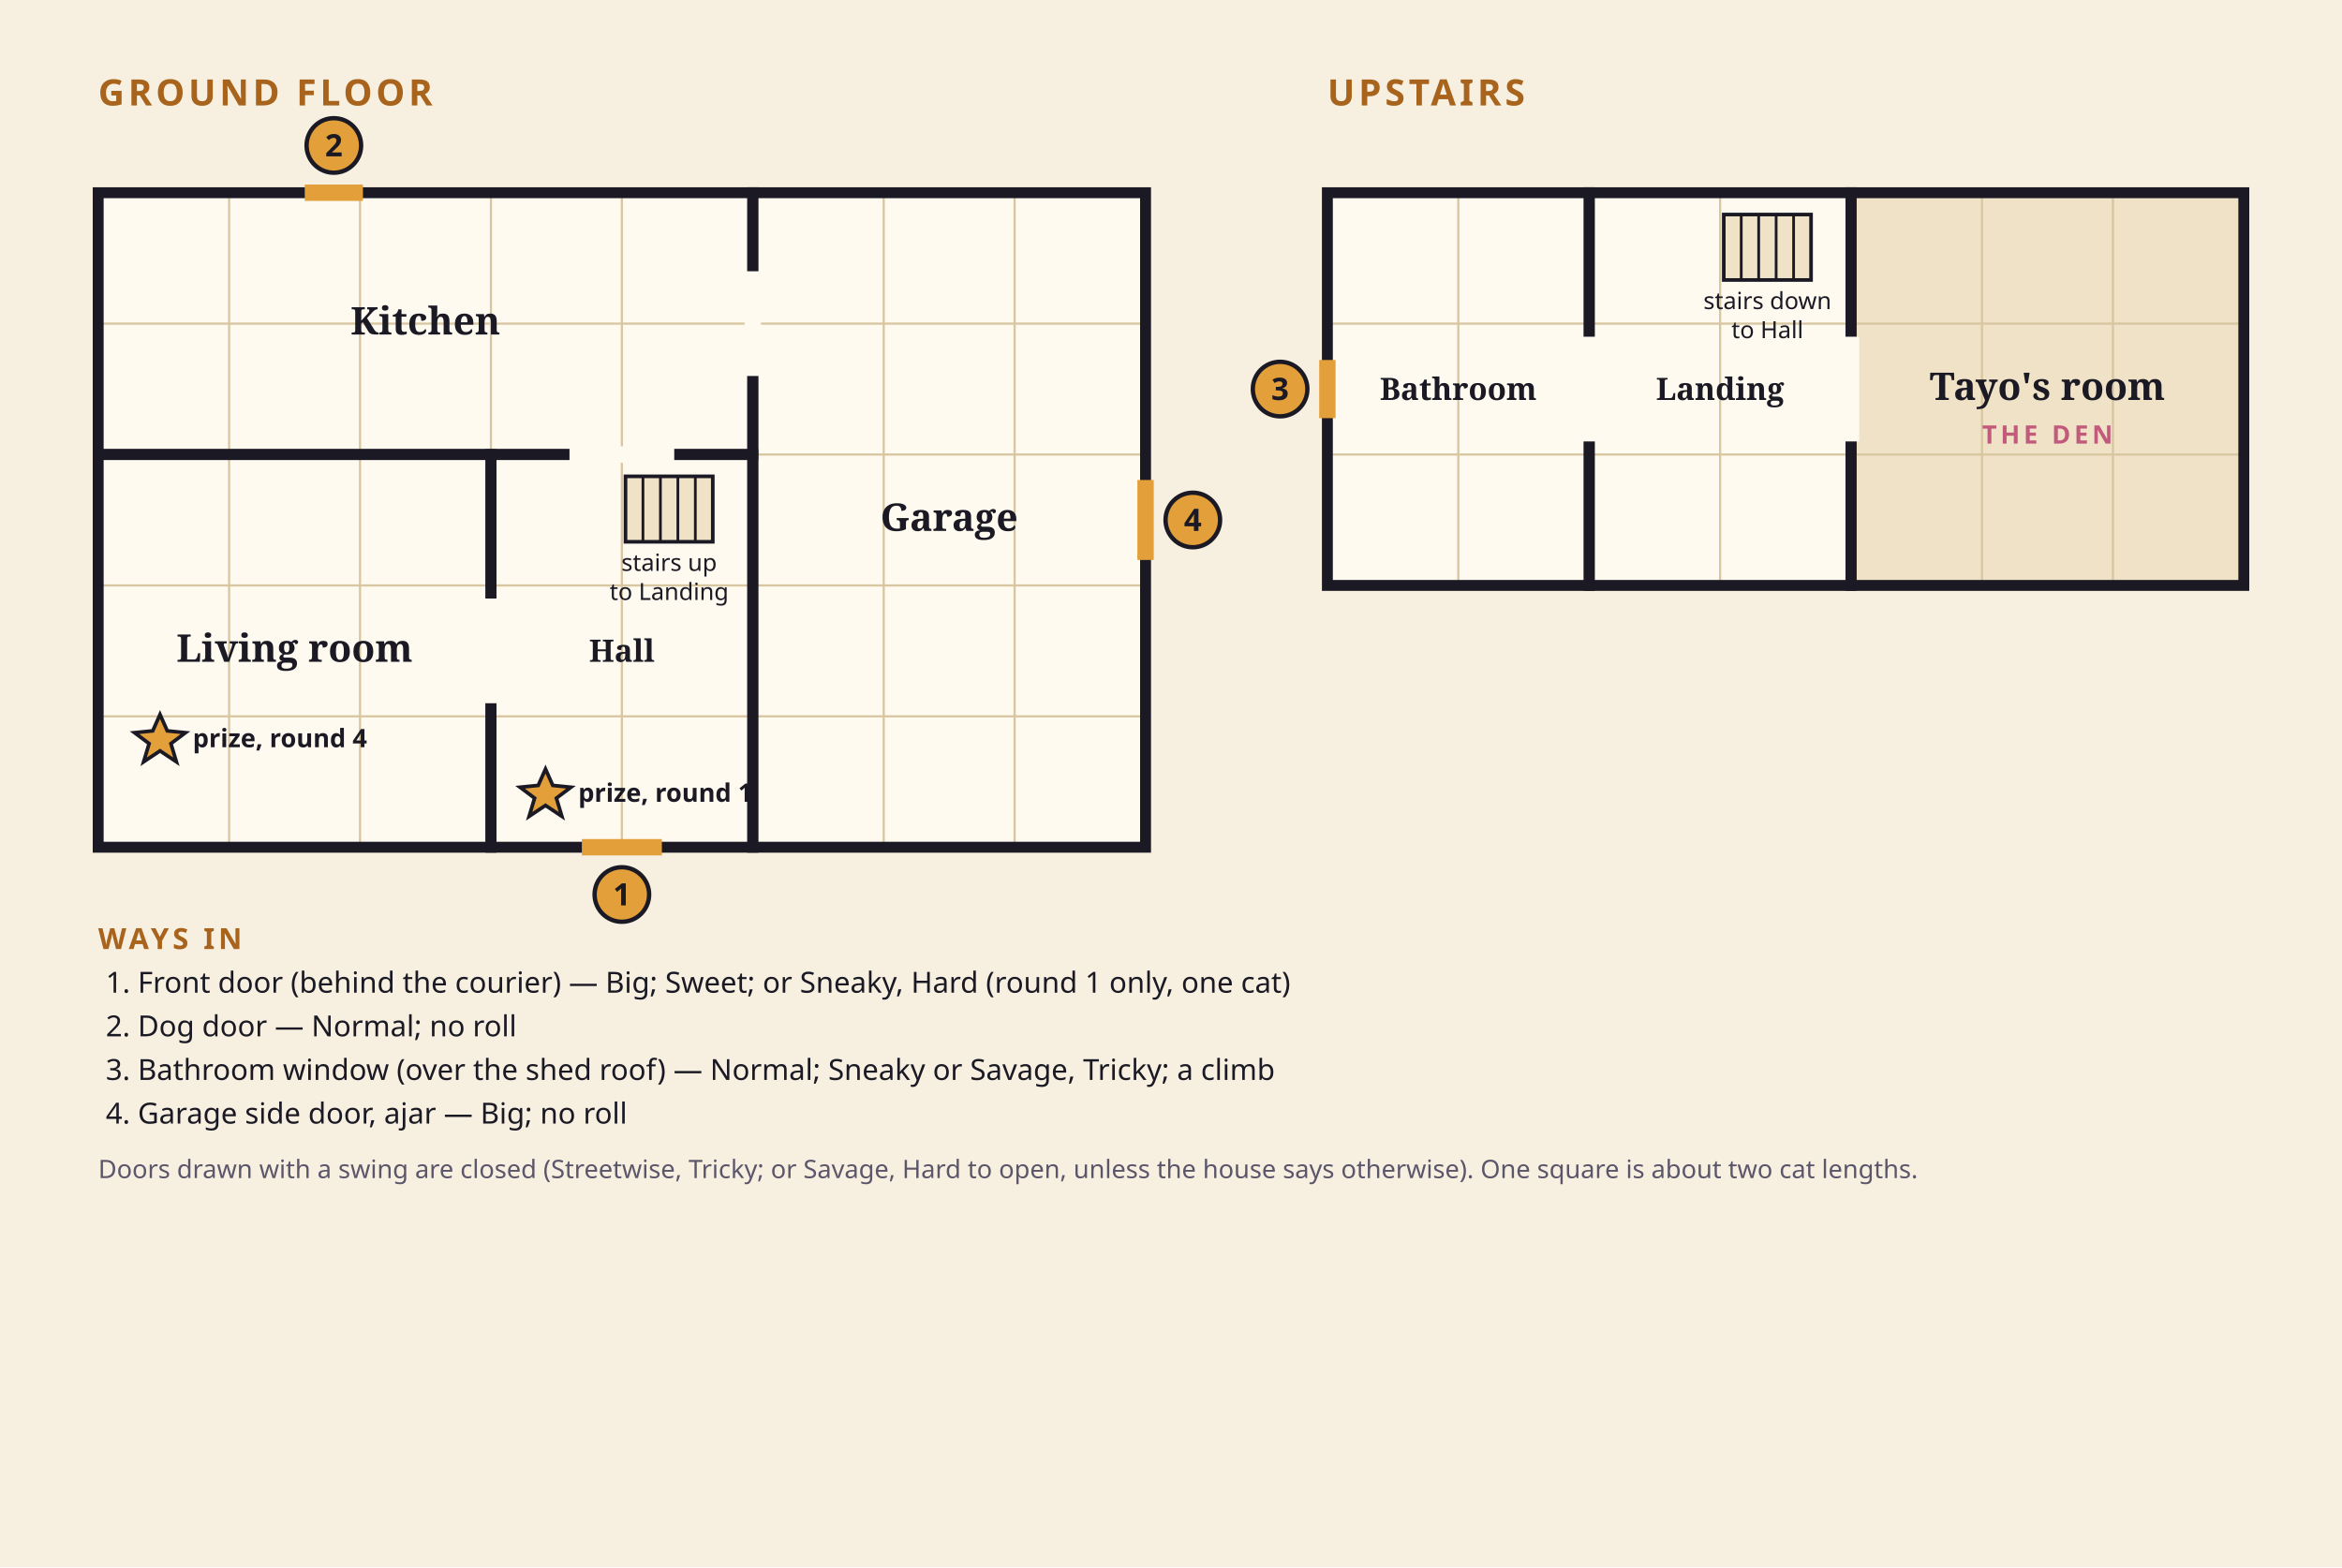
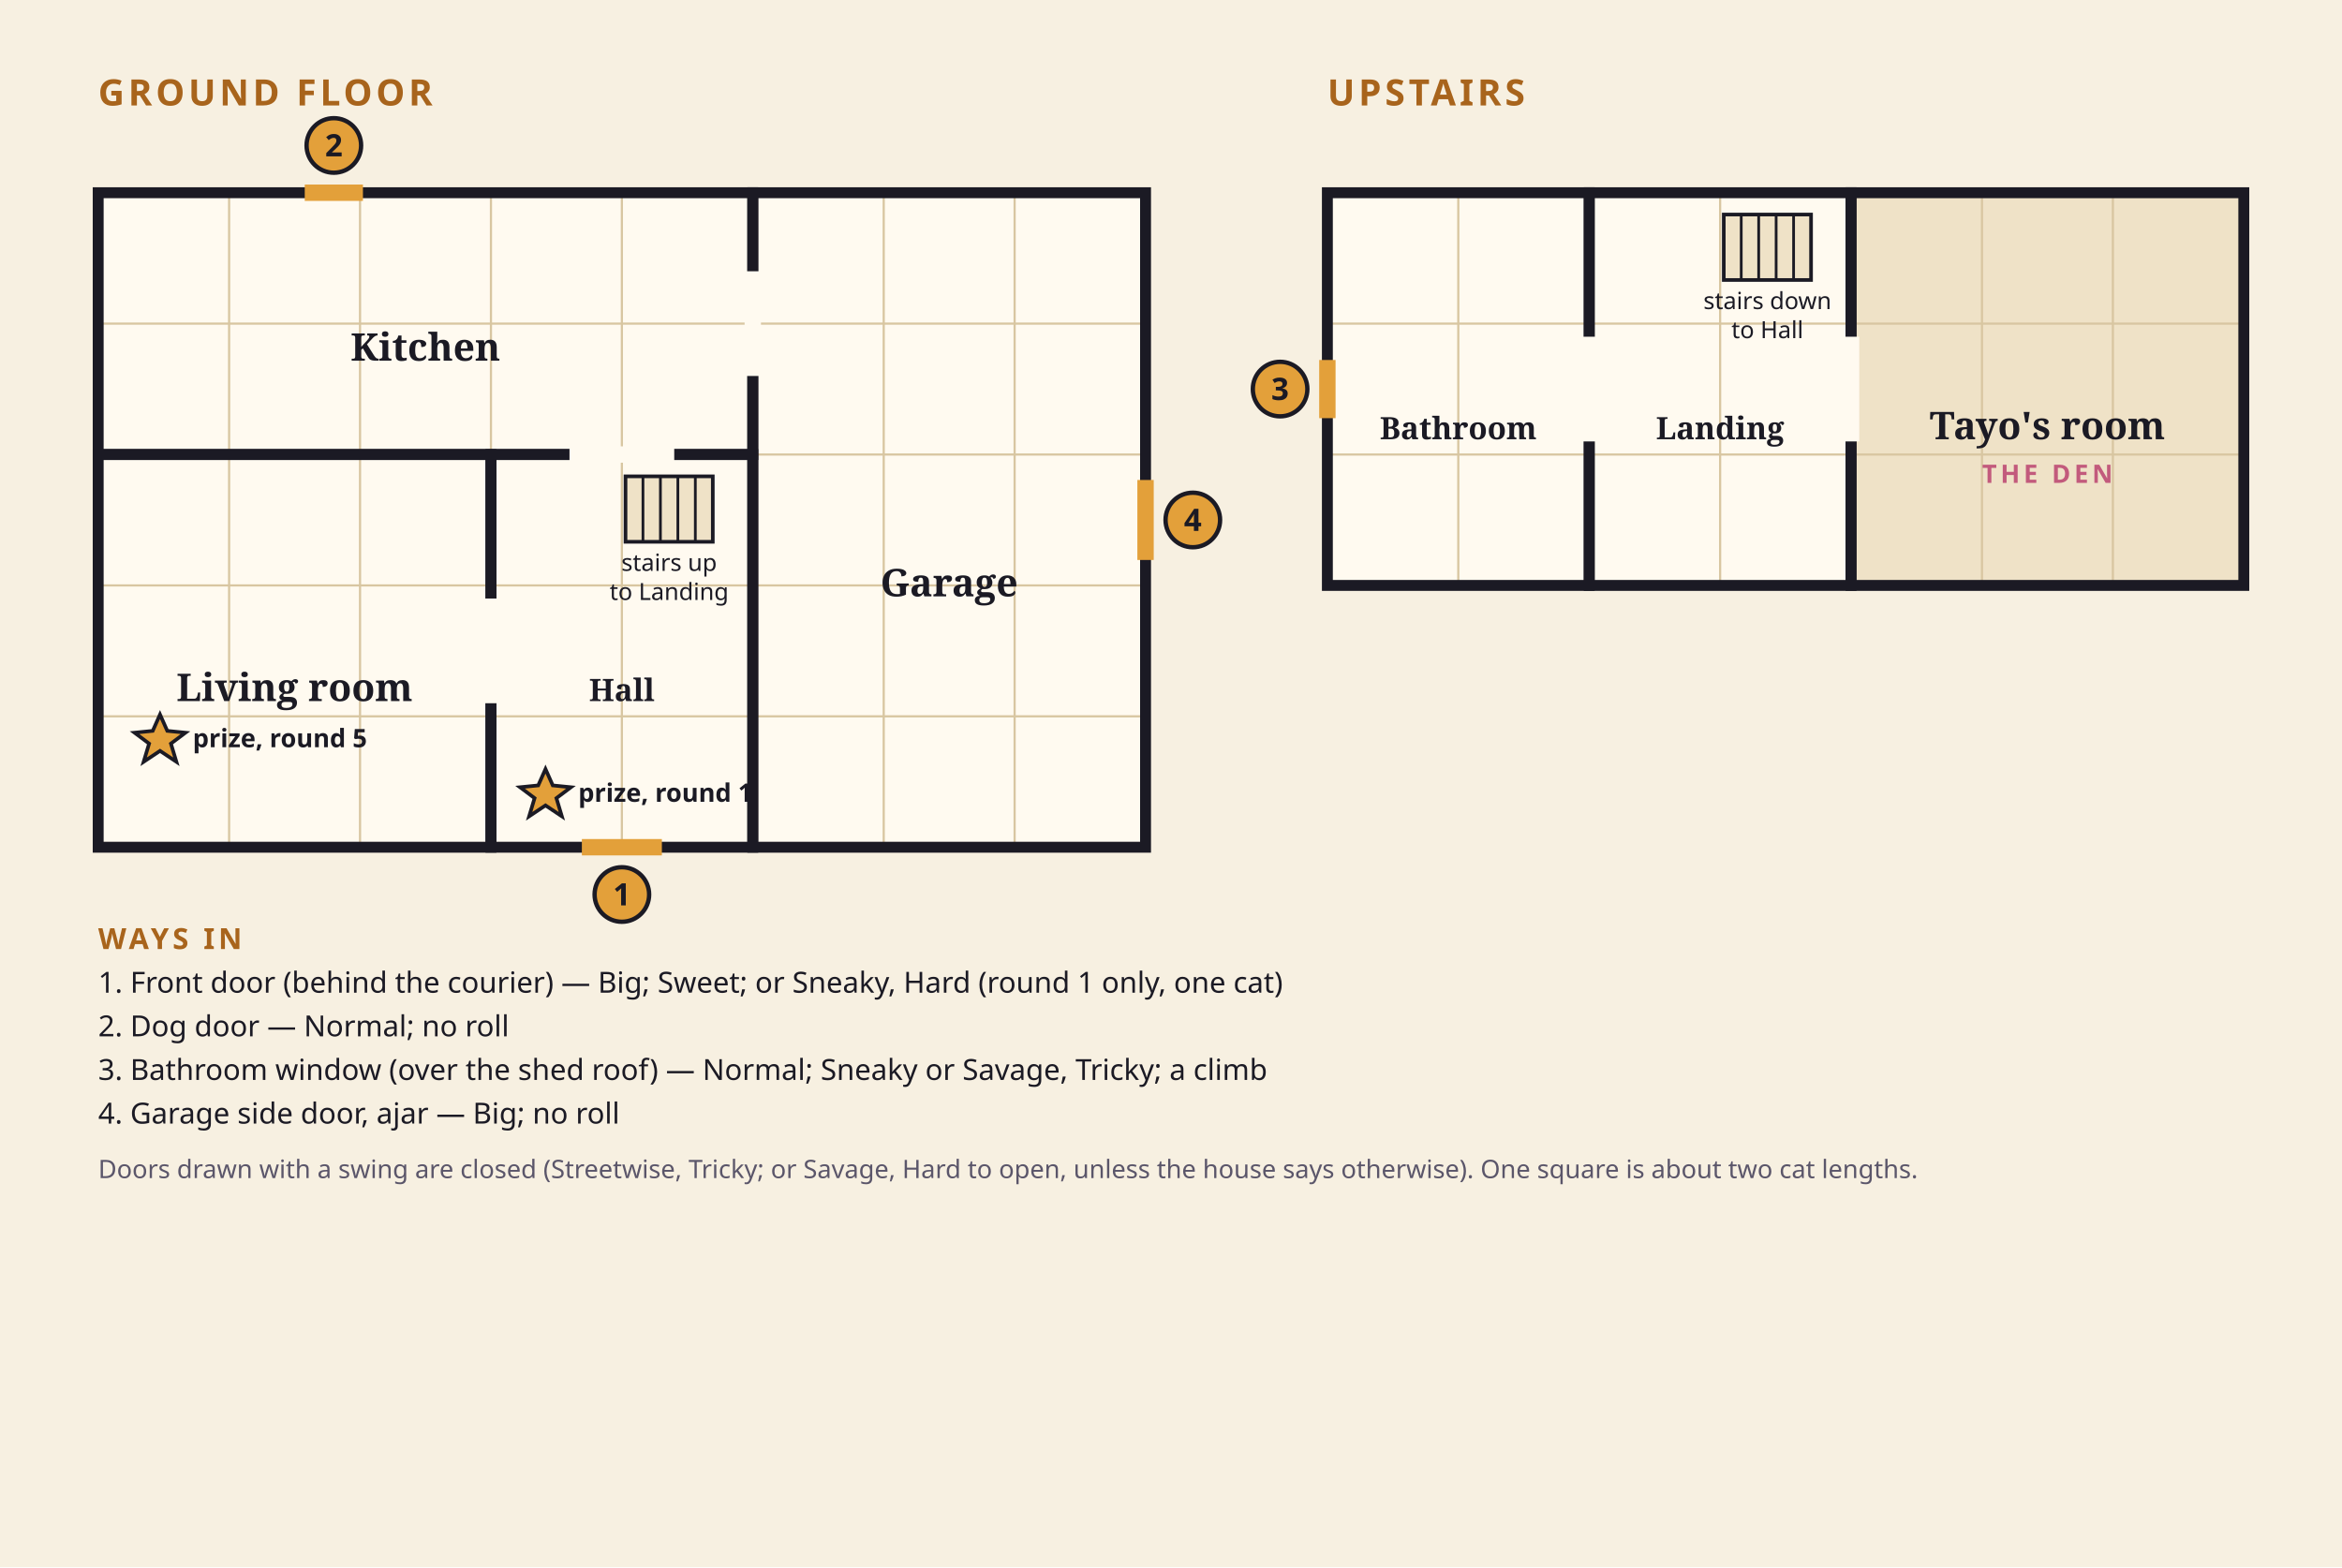
<svg xmlns="http://www.w3.org/2000/svg" viewBox="0 0 1288 862" role="img" aria-label="Floor plan: The Okafors' Big Box">
  <rect width="1288" height="862" fill="#f7f0e1" />
  <text x="54" y="58" font-family="sans-serif" font-weight="700" font-size="20" letter-spacing="2" fill="#a8641c">GROUND FLOOR</text>
  <rect x="54" y="106" width="360" height="144" fill="#fffaf0" />
  <path d="M126 106V250M198 106V250M270 106V250M342 106V250M54 178H414" stroke="#d8c6a1" stroke-width="1.2" />
  <rect x="414" y="106" width="216" height="360" fill="#fffaf0" />
  <path d="M486 106V466M558 106V466M414 178H630M414 250H630M414 322H630M414 394H630" stroke="#d8c6a1" stroke-width="1.2" />
  <rect x="54" y="250" width="216" height="216" fill="#fffaf0" />
  <path d="M126 250V466M198 250V466M54 322H270M54 394H270" stroke="#d8c6a1" stroke-width="1.2" />
  <rect x="270" y="250" width="144" height="216" fill="#fffaf0" />
  <path d="M342 250V466M270 322H414M270 394H414" stroke="#d8c6a1" stroke-width="1.2" />
  <text x="730" y="58" font-family="sans-serif" font-weight="700" font-size="20" letter-spacing="2" fill="#a8641c">UPSTAIRS</text>
  <rect x="730" y="106" width="144" height="216" fill="#fffaf0" />
  <path d="M802 106V322M730 178H874M730 250H874" stroke="#d8c6a1" stroke-width="1.2" />
  <rect x="874" y="106" width="144" height="216" fill="#fffaf0" />
  <path d="M946 106V322M874 178H1018M874 250H1018" stroke="#d8c6a1" stroke-width="1.2" />
  <rect x="1018" y="106" width="216" height="216" fill="#efe2c7" />
  <path d="M1090 106V322M1162 106V322M1018 178H1234M1018 250H1234" stroke="#d8c6a1" stroke-width="1.2" />
  <rect x="54" y="106" width="360" height="144" fill="none" stroke="#1b1a24" stroke-width="6" stroke-linejoin="square" />
  <rect x="414" y="106" width="216" height="360" fill="none" stroke="#1b1a24" stroke-width="6" stroke-linejoin="square" />
  <rect x="54" y="250" width="216" height="216" fill="none" stroke="#1b1a24" stroke-width="6" stroke-linejoin="square" />
  <rect x="270" y="250" width="144" height="216" fill="none" stroke="#1b1a24" stroke-width="6" stroke-linejoin="square" />
  <rect x="730" y="106" width="144" height="216" fill="none" stroke="#1b1a24" stroke-width="6" stroke-linejoin="square" />
  <rect x="874" y="106" width="144" height="216" fill="none" stroke="#1b1a24" stroke-width="6" stroke-linejoin="square" />
  <rect x="1018" y="106" width="216" height="216" fill="none" stroke="#1b1a24" stroke-width="6" stroke-linejoin="square" />
  <path d="M270 329.2V386.8" stroke="#fffaf0" stroke-width="9" />
  <path d="M313.2 250H370.8" stroke="#fffaf0" stroke-width="9" />
  <path d="M414 149.2V206.8" stroke="#fffaf0" stroke-width="9" />
  <path d="M874 185.2V242.8" stroke="#fffaf0" stroke-width="9" />
  <path d="M1018 185.2V242.8" stroke="#fffaf0" stroke-width="9" />
  <rect x="344" y="262" width="48" height="36" fill="#efe2c7" stroke="#1b1a24" stroke-width="2" />
  <path d="M353.6 262V298" stroke="#1b1a24" stroke-width="1.5" />
  <path d="M363.2 262V298" stroke="#1b1a24" stroke-width="1.5" />
  <path d="M372.8 262V298" stroke="#1b1a24" stroke-width="1.5" />
  <path d="M382.4 262V298" stroke="#1b1a24" stroke-width="1.5" />
  <text x="368" y="314" text-anchor="middle" font-family="sans-serif" font-size="13" fill="#1b1a24">stairs up</text>
  <text x="368" y="330" text-anchor="middle" font-family="sans-serif" font-size="13" fill="#1b1a24">to Landing</text>
  <rect x="948" y="118" width="48" height="36" fill="#efe2c7" stroke="#1b1a24" stroke-width="2" />
  <path d="M957.6 118V154" stroke="#1b1a24" stroke-width="1.5" />
  <path d="M967.2 118V154" stroke="#1b1a24" stroke-width="1.5" />
  <path d="M976.8 118V154" stroke="#1b1a24" stroke-width="1.5" />
  <path d="M986.4 118V154" stroke="#1b1a24" stroke-width="1.5" />
  <text x="972" y="170" text-anchor="middle" font-family="sans-serif" font-size="13" fill="#1b1a24">stairs down</text>
  <text x="972" y="186" text-anchor="middle" font-family="sans-serif" font-size="13" fill="#1b1a24">to Hall</text>
-   <text x="342" y="364" text-anchor="middle" font-family="Fraunces, serif" font-weight="700" font-size="17" fill="#1b1a24">Hall</text>
-   <text x="162" y="364" text-anchor="middle" font-family="Fraunces, serif" font-weight="700" font-size="21" fill="#1b1a24">Living room</text>
-   <text x="234" y="184" text-anchor="middle" font-family="Fraunces, serif" font-weight="700" font-size="21" fill="#1b1a24">Kitchen</text>
-   <text x="522" y="292" text-anchor="middle" font-family="Fraunces, serif" font-weight="700" font-size="21" fill="#1b1a24">Garage</text>
-   <text x="946" y="220" text-anchor="middle" font-family="Fraunces, serif" font-weight="700" font-size="17" fill="#1b1a24">Landing</text>
-   <text x="802" y="220" text-anchor="middle" font-family="Fraunces, serif" font-weight="700" font-size="17" fill="#1b1a24">Bathroom</text>
-   <text x="1126" y="220" text-anchor="middle" font-family="Fraunces, serif" font-weight="700" font-size="21" fill="#1b1a24">Tayo's room</text>
-   <text x="1126" y="244" text-anchor="middle" font-family="sans-serif" font-weight="800" font-size="14" letter-spacing="2" fill="#c25a7c">THE DEN</text>
+   <text x="342" y="385.6" text-anchor="middle" font-family="Fraunces, serif" font-weight="700" font-size="17" fill="#1b1a24">Hall</text>
+   <text x="162" y="385.6" text-anchor="middle" font-family="Fraunces, serif" font-weight="700" font-size="21" fill="#1b1a24">Living room</text>
+   <text x="234" y="198.4" text-anchor="middle" font-family="Fraunces, serif" font-weight="700" font-size="21" fill="#1b1a24">Kitchen</text>
+   <text x="522" y="328" text-anchor="middle" font-family="Fraunces, serif" font-weight="700" font-size="21" fill="#1b1a24">Garage</text>
+   <text x="946" y="241.6" text-anchor="middle" font-family="Fraunces, serif" font-weight="700" font-size="17" fill="#1b1a24">Landing</text>
+   <text x="802" y="241.6" text-anchor="middle" font-family="Fraunces, serif" font-weight="700" font-size="17" fill="#1b1a24">Bathroom</text>
+   <text x="1126" y="241.6" text-anchor="middle" font-family="Fraunces, serif" font-weight="700" font-size="21" fill="#1b1a24">Tayo's room</text>
+   <text x="1126" y="265.6" text-anchor="middle" font-family="sans-serif" font-weight="800" font-size="14" letter-spacing="2" fill="#c25a7c">THE DEN</text>
  <path d="M300 423 l4 9 l10 1 l-8 6 l3 10 l-9 -6 l-9 6 l3 -10 l-8 -6 l10 -1 Z" fill="#e3a03a" stroke="#1b1a24" stroke-width="2" />
  <text x="318" y="441" font-family="sans-serif" font-size="14" font-weight="700" fill="#1b1a24">prize, round 1</text>
  <path d="M88 393 l4 9 l10 1 l-8 6 l3 10 l-9 -6 l-9 6 l3 -10 l-8 -6 l10 -1 Z" fill="#e3a03a" stroke="#1b1a24" stroke-width="2" />
-   <text x="106" y="411" font-family="sans-serif" font-size="14" font-weight="700" fill="#1b1a24">prize, round 4</text>
+   <text x="106" y="411" font-family="sans-serif" font-size="14" font-weight="700" fill="#1b1a24">prize, round 5</text>
  <path d="M320 466L364 466" stroke="#e3a03a" stroke-width="9" />
  <circle cx="342" cy="492" r="15" fill="#e3a03a" stroke="#1b1a24" stroke-width="2.4" />
  <text x="342" y="498" text-anchor="middle" font-family="sans-serif" font-weight="800" font-size="17" fill="#1b1a24">1</text>
  <path d="M167.6 106L199.6 106" stroke="#e3a03a" stroke-width="9" />
  <circle cx="183.6" cy="80" r="15" fill="#e3a03a" stroke="#1b1a24" stroke-width="2.4" />
  <text x="183.6" y="86" text-anchor="middle" font-family="sans-serif" font-weight="800" font-size="17" fill="#1b1a24">2</text>
  <path d="M730 198L730 230" stroke="#e3a03a" stroke-width="9" />
  <circle cx="704" cy="214" r="15" fill="#e3a03a" stroke="#1b1a24" stroke-width="2.4" />
  <text x="704" y="220" text-anchor="middle" font-family="sans-serif" font-weight="800" font-size="17" fill="#1b1a24">3</text>
  <path d="M630 264L630 308" stroke="#e3a03a" stroke-width="9" />
  <circle cx="656" cy="286" r="15" fill="#e3a03a" stroke="#1b1a24" stroke-width="2.4" />
  <text x="656" y="292" text-anchor="middle" font-family="sans-serif" font-weight="800" font-size="17" fill="#1b1a24">4</text>
  <text x="54" y="522" font-family="sans-serif" font-weight="800" font-size="16" letter-spacing="2" fill="#a8641c">WAYS IN</text>
-   <text x="54" y="546" font-family="sans-serif" font-size="16" fill="#1b1a24" xml:space="preserve"> 1. Front door (behind the courier) — Big; Sweet; or Sneaky, Hard (round 1 only, one cat)</text>
-   <text x="54" y="570" font-family="sans-serif" font-size="16" fill="#1b1a24" xml:space="preserve"> 2. Dog door — Normal; no roll</text>
-   <text x="54" y="594" font-family="sans-serif" font-size="16" fill="#1b1a24" xml:space="preserve"> 3. Bathroom window (over the shed roof) — Normal; Sneaky or Savage, Tricky; a climb</text>
-   <text x="54" y="618" font-family="sans-serif" font-size="16" fill="#1b1a24" xml:space="preserve"> 4. Garage side door, ajar — Big; no roll</text>
-   <text x="54" y="648" font-family="sans-serif" font-size="14" fill="#5b566a"> Doors drawn with a swing are closed (Streetwise, Tricky; or Savage, Hard to open, unless the house says otherwise). One square is about two cat lengths.</text>
+   <text x="54" y="546" font-family="sans-serif" font-size="16" fill="#1b1a24" xml:space="preserve">1. Front door (behind the courier) — Big; Sweet; or Sneaky, Hard (round 1 only, one cat)</text>
+   <text x="54" y="570" font-family="sans-serif" font-size="16" fill="#1b1a24" xml:space="preserve">2. Dog door — Normal; no roll</text>
+   <text x="54" y="594" font-family="sans-serif" font-size="16" fill="#1b1a24" xml:space="preserve">3. Bathroom window (over the shed roof) — Normal; Sneaky or Savage, Tricky; a climb</text>
+   <text x="54" y="618" font-family="sans-serif" font-size="16" fill="#1b1a24" xml:space="preserve">4. Garage side door, ajar — Big; no roll</text>
+   <text x="54" y="648" font-family="sans-serif" font-size="14" fill="#5b566a">Doors drawn with a swing are closed (Streetwise, Tricky; or Savage, Hard to open, unless the house says otherwise). One square is about two cat lengths.</text>
</svg>
